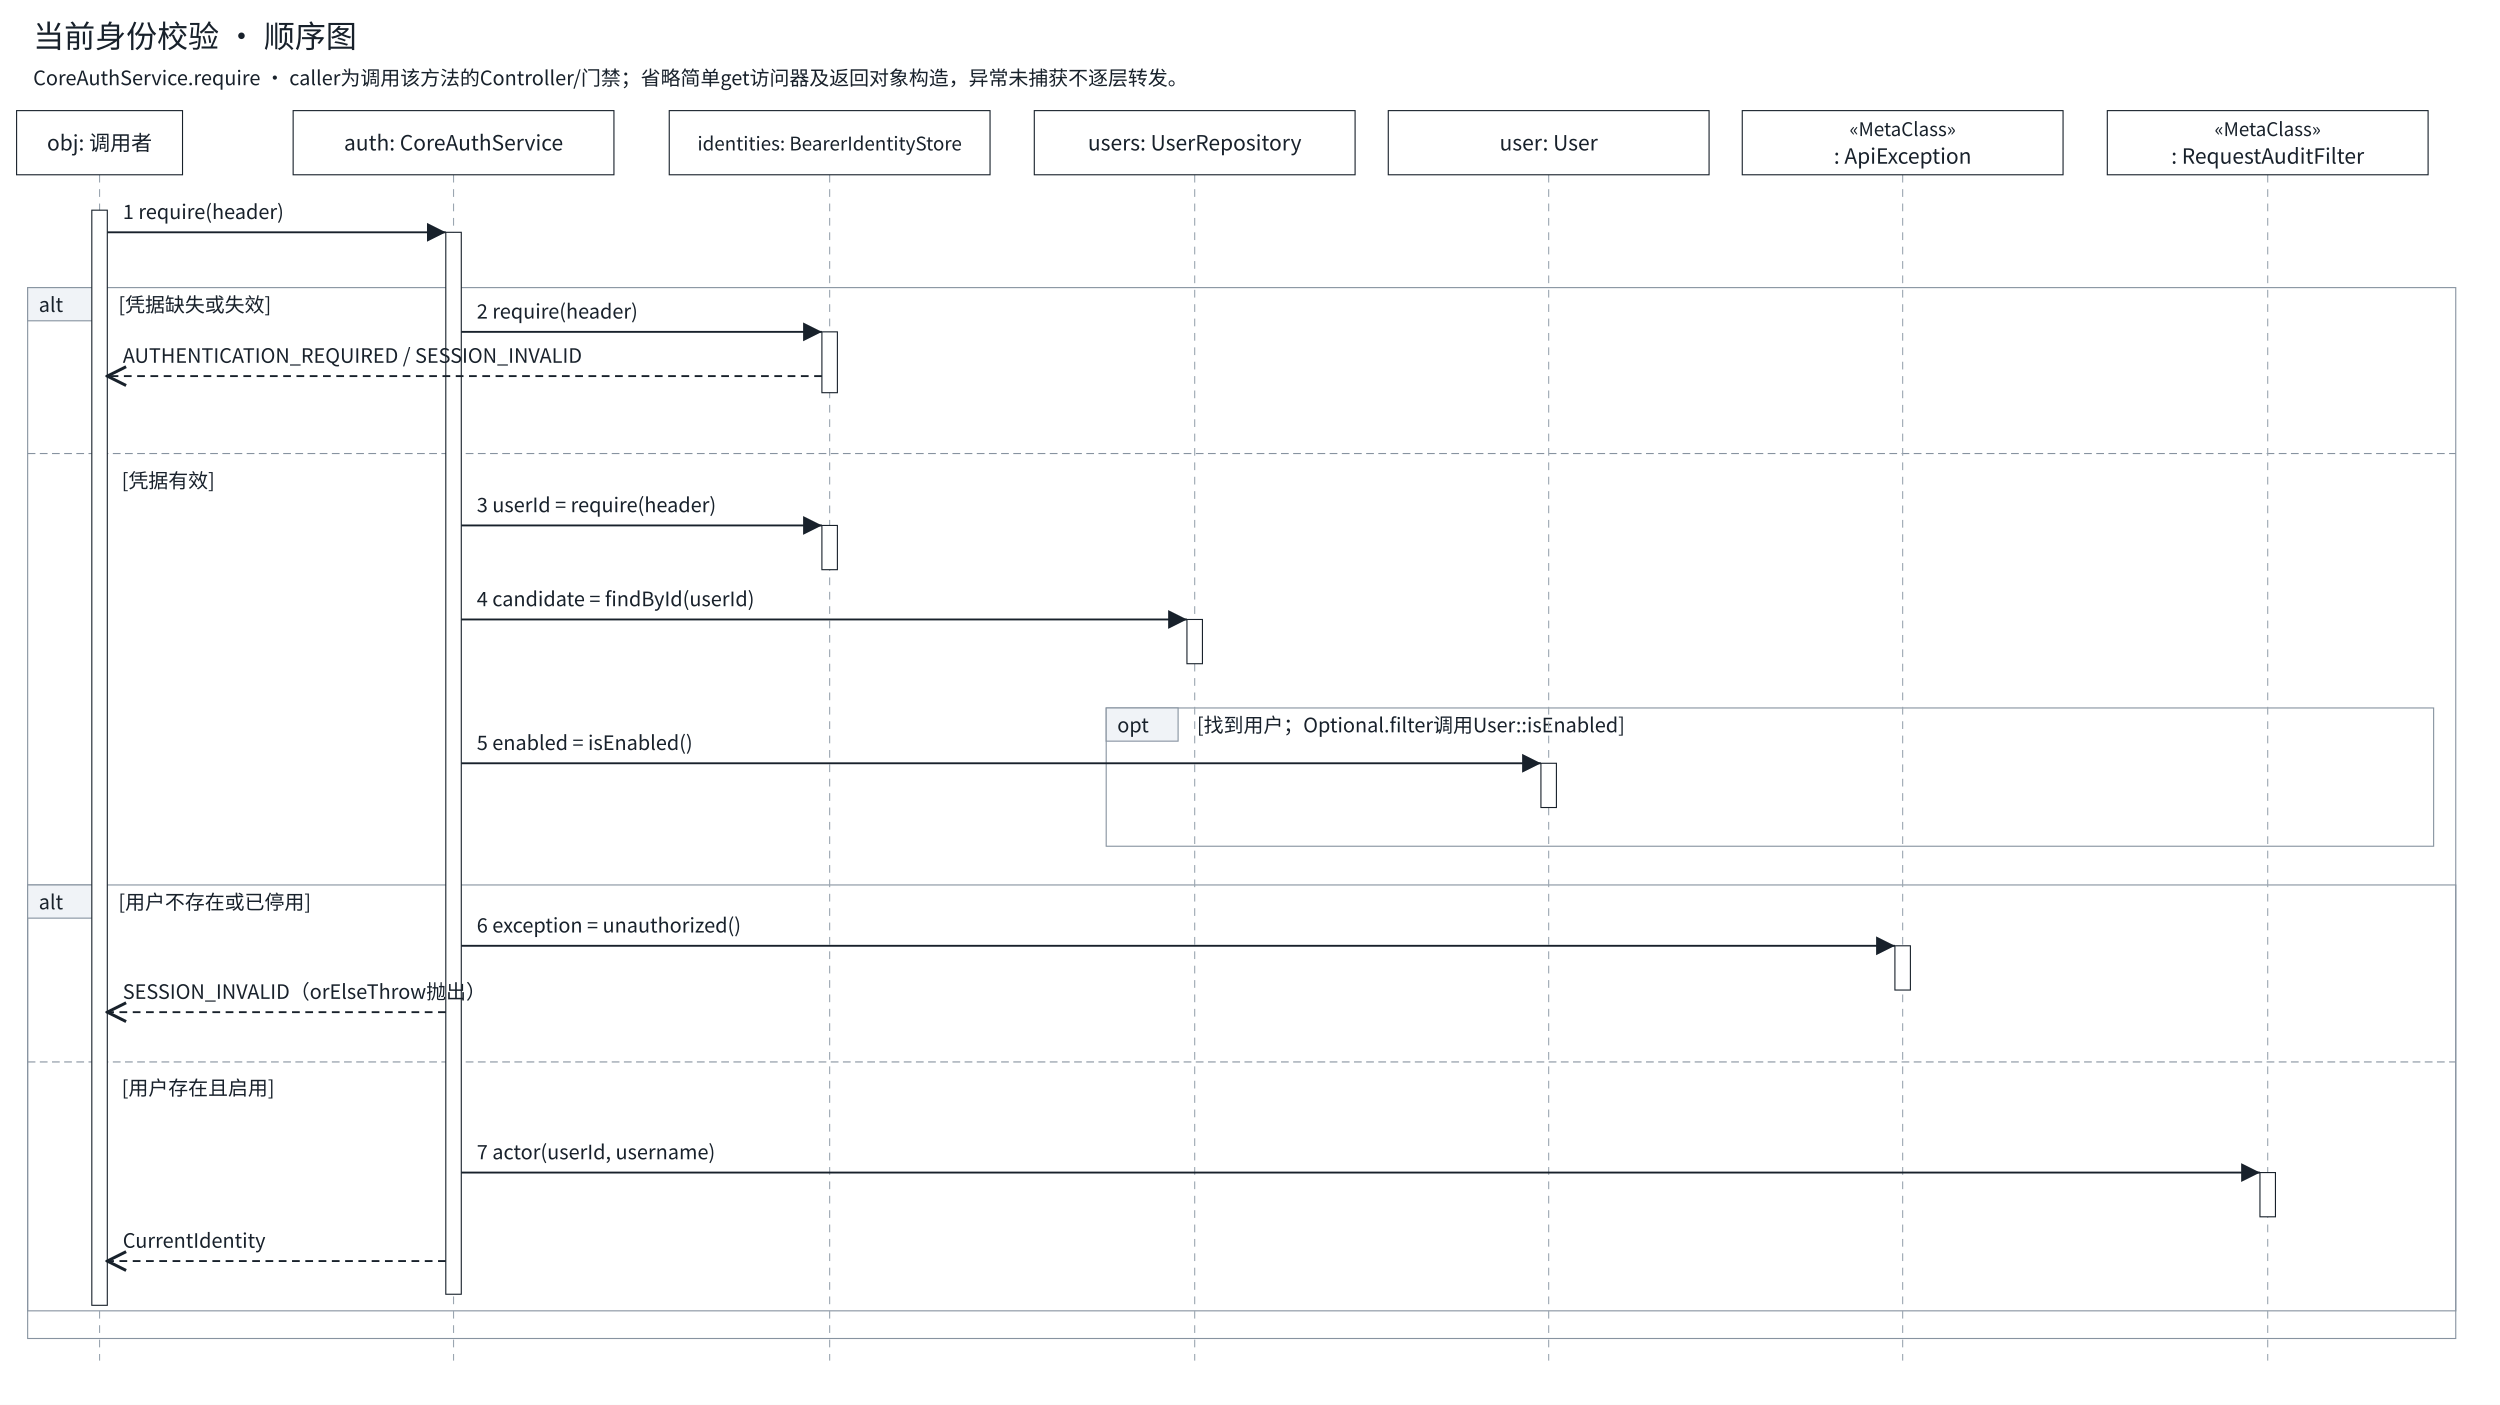
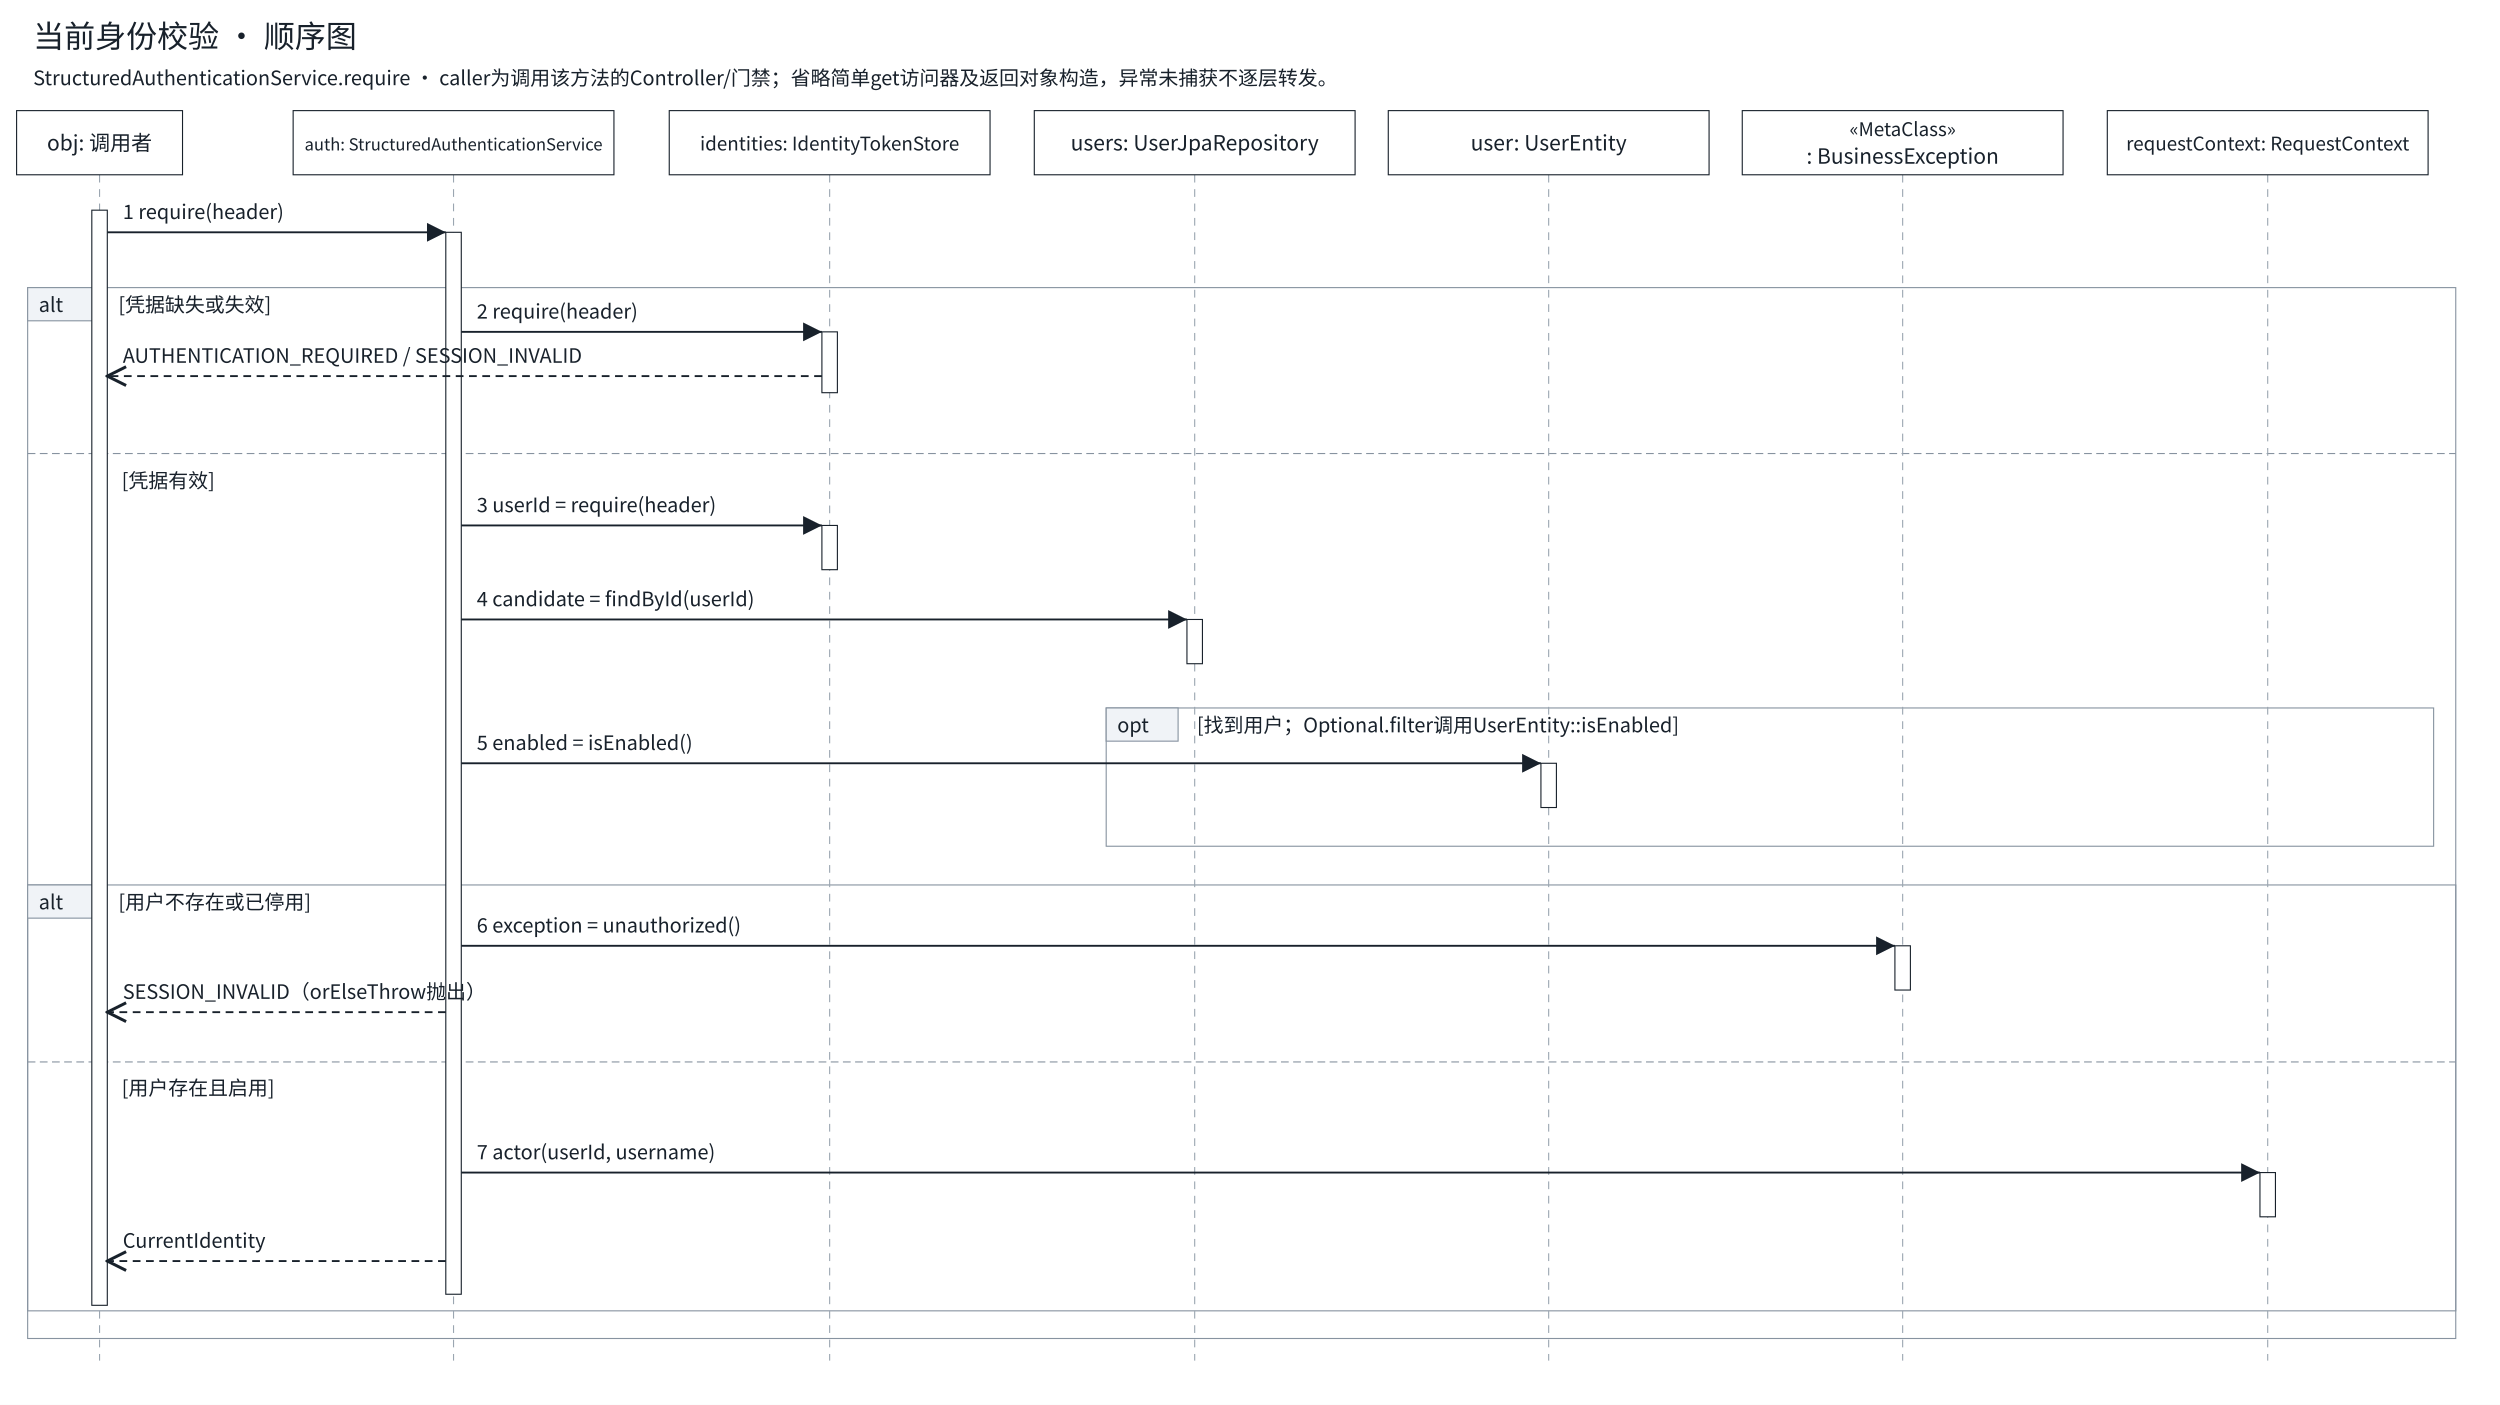
<svg xmlns="http://www.w3.org/2000/svg" width="2260" height="1270" viewBox="0 0 2260 1270">
  <defs>
    <marker id="open" markerWidth="12" markerHeight="12" refX="11" refY="6" orient="auto">
      <path d="M1,1 L11,6 L1,11" fill="none" stroke="#18212b" stroke-width="1.6" />
    </marker>
    <marker id="filled" markerWidth="12" markerHeight="12" refX="11" refY="6" orient="auto">
      <path d="M1,1 L11,6 L1,11 Z" fill="#18212b" />
    </marker>
  </defs>
  <rect width="100%" height="100%" fill="white" />
  <g font-family="'Microsoft YaHei','Noto Sans CJK SC',Arial,sans-serif">
    <text x="30" y="43" font-size="28" text-anchor="start" fill="#18212b">当前身份校验 · 顺序图</text>
-     <text x="30" y="77" font-size="18" text-anchor="start" fill="#18212b">CoreAuthService.require · caller为调用该方法的Controller/门禁；省略简单get访问器及返回对象构造，异常未捕获不逐层转发。</text>
+     <text x="30" y="77" font-size="18" text-anchor="start" fill="#18212b">StructuredAuthenticationService.require · caller为调用该方法的Controller/门禁；省略简单get访问器及返回对象构造，异常未捕获不逐层转发。</text>
    <rect x="25" y="260" width="2195" height="950" fill="none" stroke="#8793a0" />
    <rect x="25" y="260" width="65" height="30" fill="#f0f3f7" stroke="#8793a0" />
    <text x="35" y="282" font-size="18" text-anchor="start" fill="#18212b">alt</text>
    <text x="107" y="282" font-size="18" text-anchor="start" fill="#18212b">[凭据缺失或失效]</text>
    <path d="M25,410H2220" stroke="#8793a0" stroke-dasharray="7 4" />
    <text x="110" y="441" font-size="18" text-anchor="start" fill="#18212b">[凭据有效]</text>
    <rect x="1000" y="640" width="1200" height="125" fill="none" stroke="#8793a0" />
    <rect x="1000" y="640" width="65" height="30" fill="#f0f3f7" stroke="#8793a0" />
    <text x="1010" y="662" font-size="18" text-anchor="start" fill="#18212b">opt</text>
-     <text x="1082" y="662" font-size="18" text-anchor="start" fill="#18212b">[找到用户；Optional.filter调用User::isEnabled]</text>
+     <text x="1082" y="662" font-size="18" text-anchor="start" fill="#18212b">[找到用户；Optional.filter调用UserEntity::isEnabled]</text>
    <rect x="25" y="800" width="2195" height="385" fill="none" stroke="#8793a0" />
    <rect x="25" y="800" width="65" height="30" fill="#f0f3f7" stroke="#8793a0" />
    <text x="35" y="822" font-size="18" text-anchor="start" fill="#18212b">alt</text>
    <text x="107" y="822" font-size="18" text-anchor="start" fill="#18212b">[用户不存在或已停用]</text>
    <path d="M25,960H2220" stroke="#8793a0" stroke-dasharray="7 4" />
    <text x="110" y="990" font-size="18" text-anchor="start" fill="#18212b">[用户存在且启用]</text>
    <path d="M90,158V1230" stroke="#9ba6b1" stroke-dasharray="7 6" />
    <rect x="15" y="100" width="150" height="58" fill="white" stroke="#18212b" />
    <text x="90" y="136" font-size="19" text-anchor="middle" fill="#18212b">obj: 调用者</text>
    <path d="M410,158V1230" stroke="#9ba6b1" stroke-dasharray="7 6" />
    <rect x="265" y="100" width="290" height="58" fill="white" stroke="#18212b" />
-     <text x="410" y="136" font-size="19" text-anchor="middle" fill="#18212b">auth: CoreAuthService</text>
+     <text x="410" y="136" font-size="15" text-anchor="middle" fill="#18212b">auth: StructuredAuthenticationService</text>
    <path d="M750,158V1230" stroke="#9ba6b1" stroke-dasharray="7 6" />
    <rect x="605" y="100" width="290" height="58" fill="white" stroke="#18212b" />
-     <text x="750" y="136" font-size="17" text-anchor="middle" fill="#18212b">identities: BearerIdentityStore</text>
+     <text x="750" y="136" font-size="17" text-anchor="middle" fill="#18212b">identities: IdentityTokenStore</text>
    <path d="M1080,158V1230" stroke="#9ba6b1" stroke-dasharray="7 6" />
    <rect x="935" y="100" width="290" height="58" fill="white" stroke="#18212b" />
-     <text x="1080" y="136" font-size="19" text-anchor="middle" fill="#18212b">users: UserRepository</text>
+     <text x="1080" y="136" font-size="19" text-anchor="middle" fill="#18212b">users: UserJpaRepository</text>
    <path d="M1400,158V1230" stroke="#9ba6b1" stroke-dasharray="7 6" />
    <rect x="1255" y="100" width="290" height="58" fill="white" stroke="#18212b" />
-     <text x="1400" y="136" font-size="19" text-anchor="middle" fill="#18212b">user: User</text>
+     <text x="1400" y="136" font-size="19" text-anchor="middle" fill="#18212b">user: UserEntity</text>
    <path d="M1720,158V1230" stroke="#9ba6b1" stroke-dasharray="7 6" />
    <rect x="1575" y="100" width="290" height="58" fill="white" stroke="#18212b" />
    <text x="1720" y="123" font-size="17" text-anchor="middle" fill="#18212b">«MetaClass»</text>
-     <text x="1720" y="148" font-size="19" text-anchor="middle" fill="#18212b">: ApiException</text>
+     <text x="1720" y="148" font-size="19" text-anchor="middle" fill="#18212b">: BusinessException</text>
    <path d="M2050,158V1230" stroke="#9ba6b1" stroke-dasharray="7 6" />
    <rect x="1905" y="100" width="290" height="58" fill="white" stroke="#18212b" />
-     <text x="2050" y="123" font-size="17" text-anchor="middle" fill="#18212b">«MetaClass»</text>
-     <text x="2050" y="148" font-size="19" text-anchor="middle" fill="#18212b">: RequestAuditFilter</text>
+     <text x="2050" y="136" font-size="17" text-anchor="middle" fill="#18212b">requestContext: RequestContext</text>
    <rect x="83" y="190" width="14" height="990" fill="white" stroke="#18212b" />
    <rect x="403" y="210" width="14" height="960" fill="white" stroke="#18212b" />
    <rect x="743" y="300" width="14" height="55" fill="white" stroke="#18212b" />
    <rect x="743" y="475" width="14" height="40" fill="white" stroke="#18212b" />
    <rect x="1073" y="560" width="14" height="40" fill="white" stroke="#18212b" />
    <rect x="1393" y="690" width="14" height="40" fill="white" stroke="#18212b" />
    <rect x="1713" y="855" width="14" height="40" fill="white" stroke="#18212b" />
    <rect x="2043" y="1060" width="14" height="40" fill="white" stroke="#18212b" />
    <path d="M97,210H403" fill="none" stroke="#18212b" stroke-width="1.7" marker-end="url(#filled)" />
    <text x="111" y="198" font-size="18" text-anchor="start" fill="#18212b">1 require(header)</text>
    <path d="M417,300H743" fill="none" stroke="#18212b" stroke-width="1.7" marker-end="url(#filled)" />
    <text x="431" y="288" font-size="18" text-anchor="start" fill="#18212b">2 require(header)</text>
    <path d="M743,340H97" fill="none" stroke="#18212b" stroke-width="1.7" stroke-dasharray="7 5" marker-end="url(#open)" />
    <text x="111" y="328" font-size="18" text-anchor="start" fill="#18212b">AUTHENTICATION_REQUIRED / SESSION_INVALID</text>
    <path d="M417,475H743" fill="none" stroke="#18212b" stroke-width="1.7" marker-end="url(#filled)" />
    <text x="431" y="463" font-size="18" text-anchor="start" fill="#18212b">3 userId = require(header)</text>
    <path d="M417,560H1073" fill="none" stroke="#18212b" stroke-width="1.7" marker-end="url(#filled)" />
    <text x="431" y="548" font-size="18" text-anchor="start" fill="#18212b">4 candidate = findById(userId)</text>
    <path d="M417,690H1393" fill="none" stroke="#18212b" stroke-width="1.7" marker-end="url(#filled)" />
    <text x="431" y="678" font-size="18" text-anchor="start" fill="#18212b">5 enabled = isEnabled()</text>
    <path d="M417,855H1713" fill="none" stroke="#18212b" stroke-width="1.7" marker-end="url(#filled)" />
    <text x="431" y="843" font-size="18" text-anchor="start" fill="#18212b">6 exception = unauthorized()</text>
    <path d="M403,915H97" fill="none" stroke="#18212b" stroke-width="1.7" stroke-dasharray="7 5" marker-end="url(#open)" />
    <text x="111" y="903" font-size="18" text-anchor="start" fill="#18212b">SESSION_INVALID（orElseThrow抛出）</text>
    <path d="M417,1060H2043" fill="none" stroke="#18212b" stroke-width="1.7" marker-end="url(#filled)" />
    <text x="431" y="1048" font-size="18" text-anchor="start" fill="#18212b">7 actor(userId, username)</text>
    <path d="M403,1140H97" fill="none" stroke="#18212b" stroke-width="1.7" stroke-dasharray="7 5" marker-end="url(#open)" />
    <text x="111" y="1128" font-size="18" text-anchor="start" fill="#18212b">CurrentIdentity</text>
  </g>
</svg>
